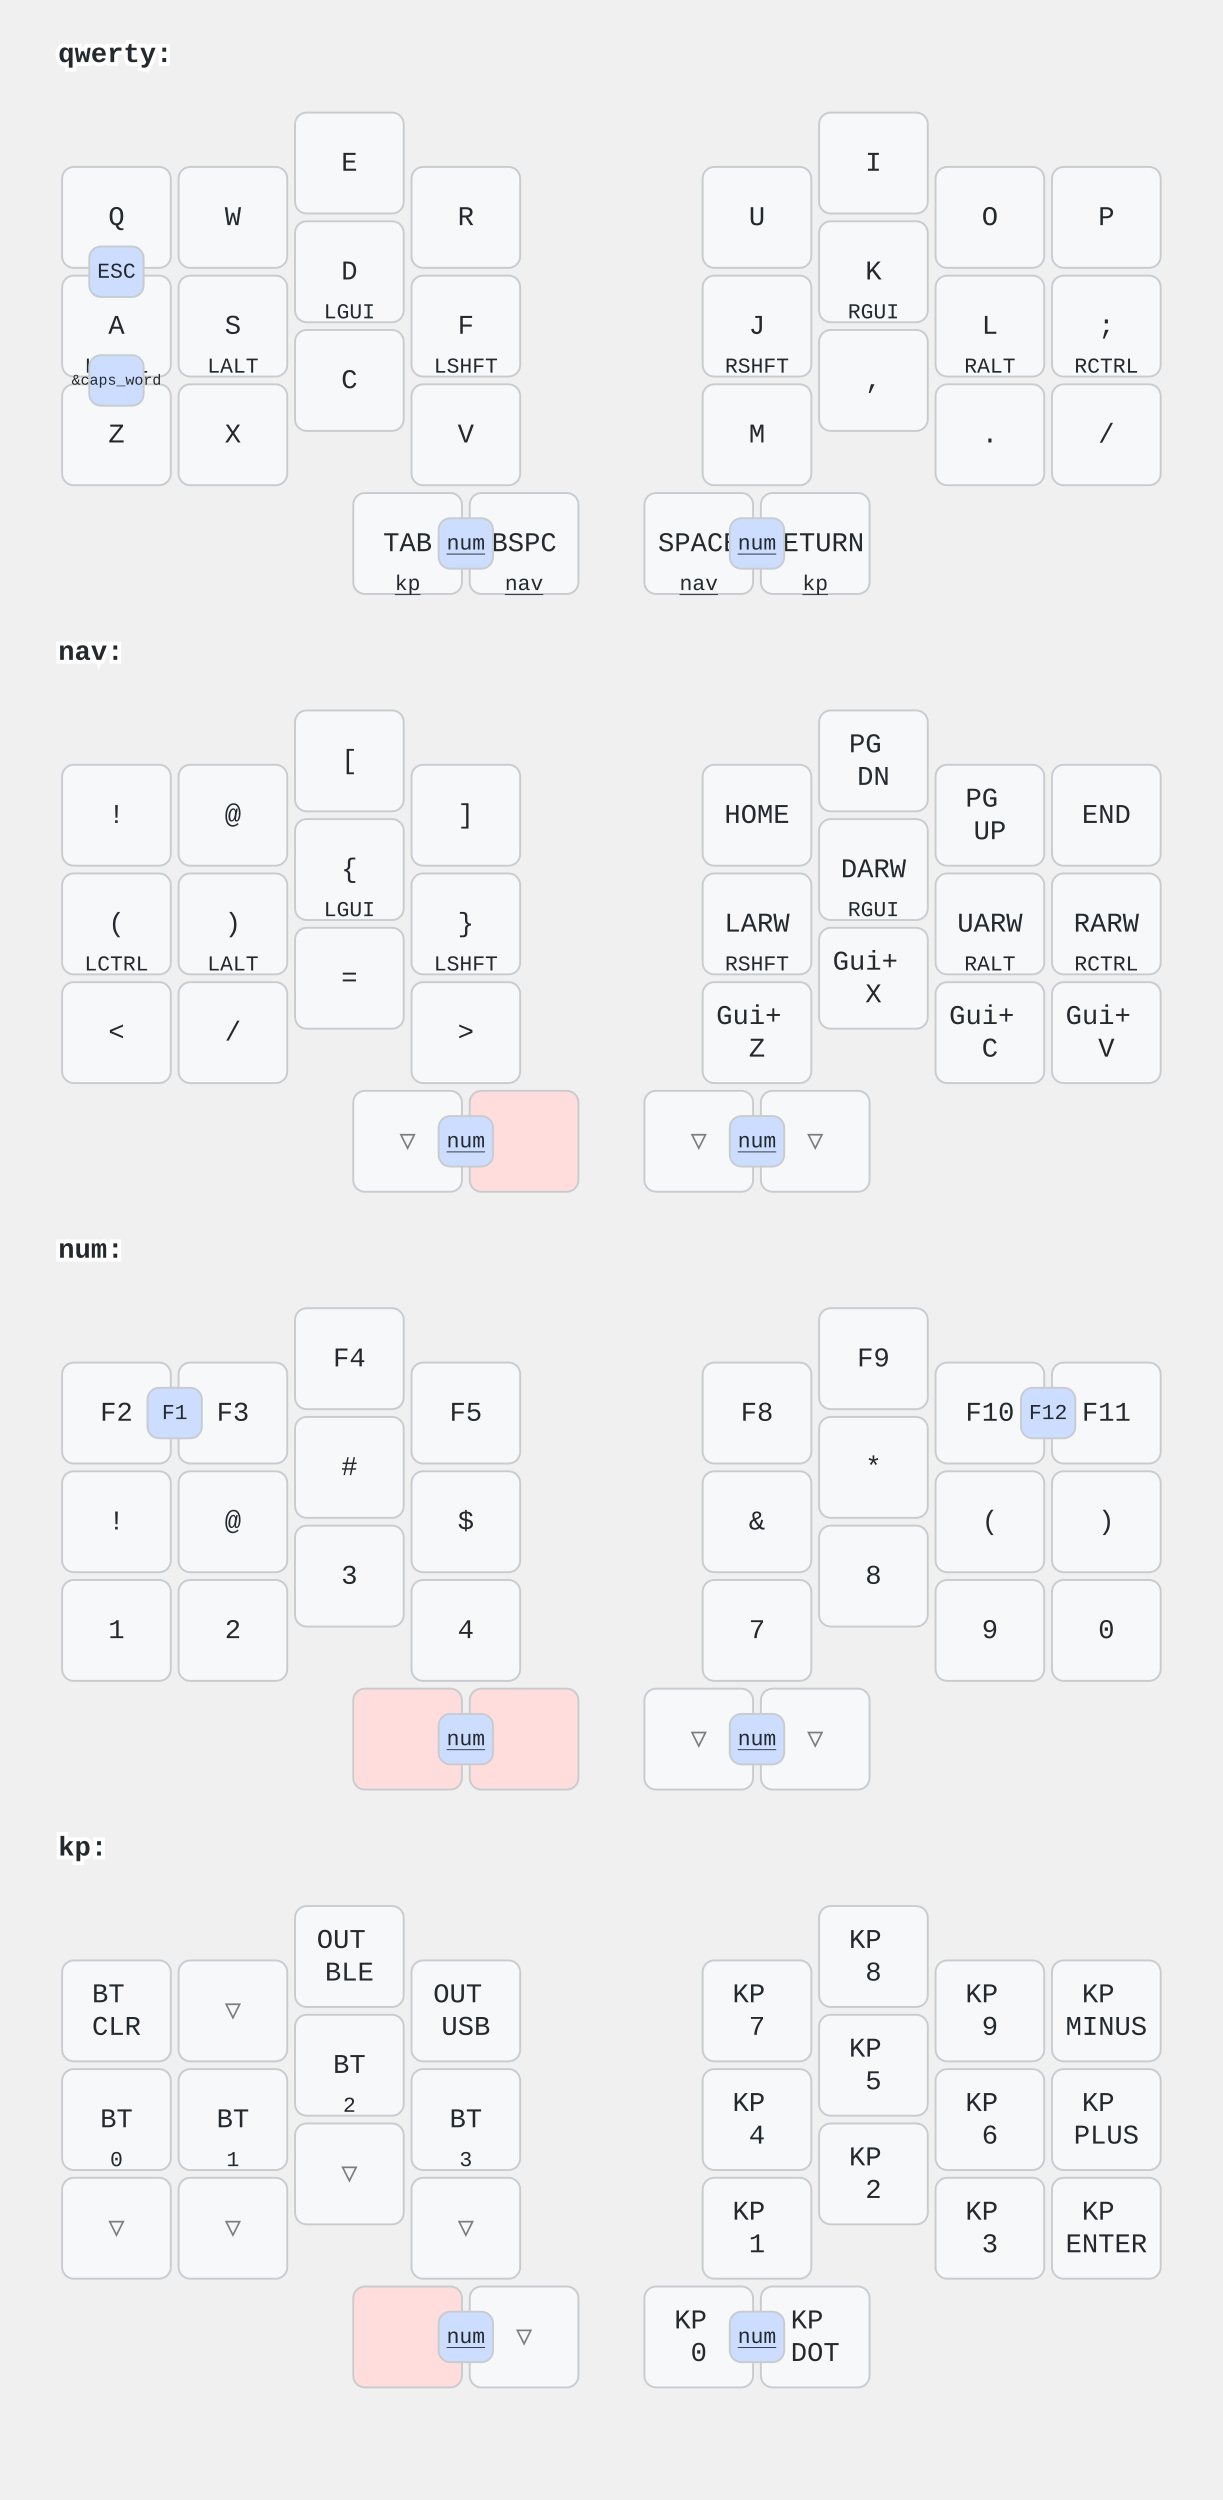
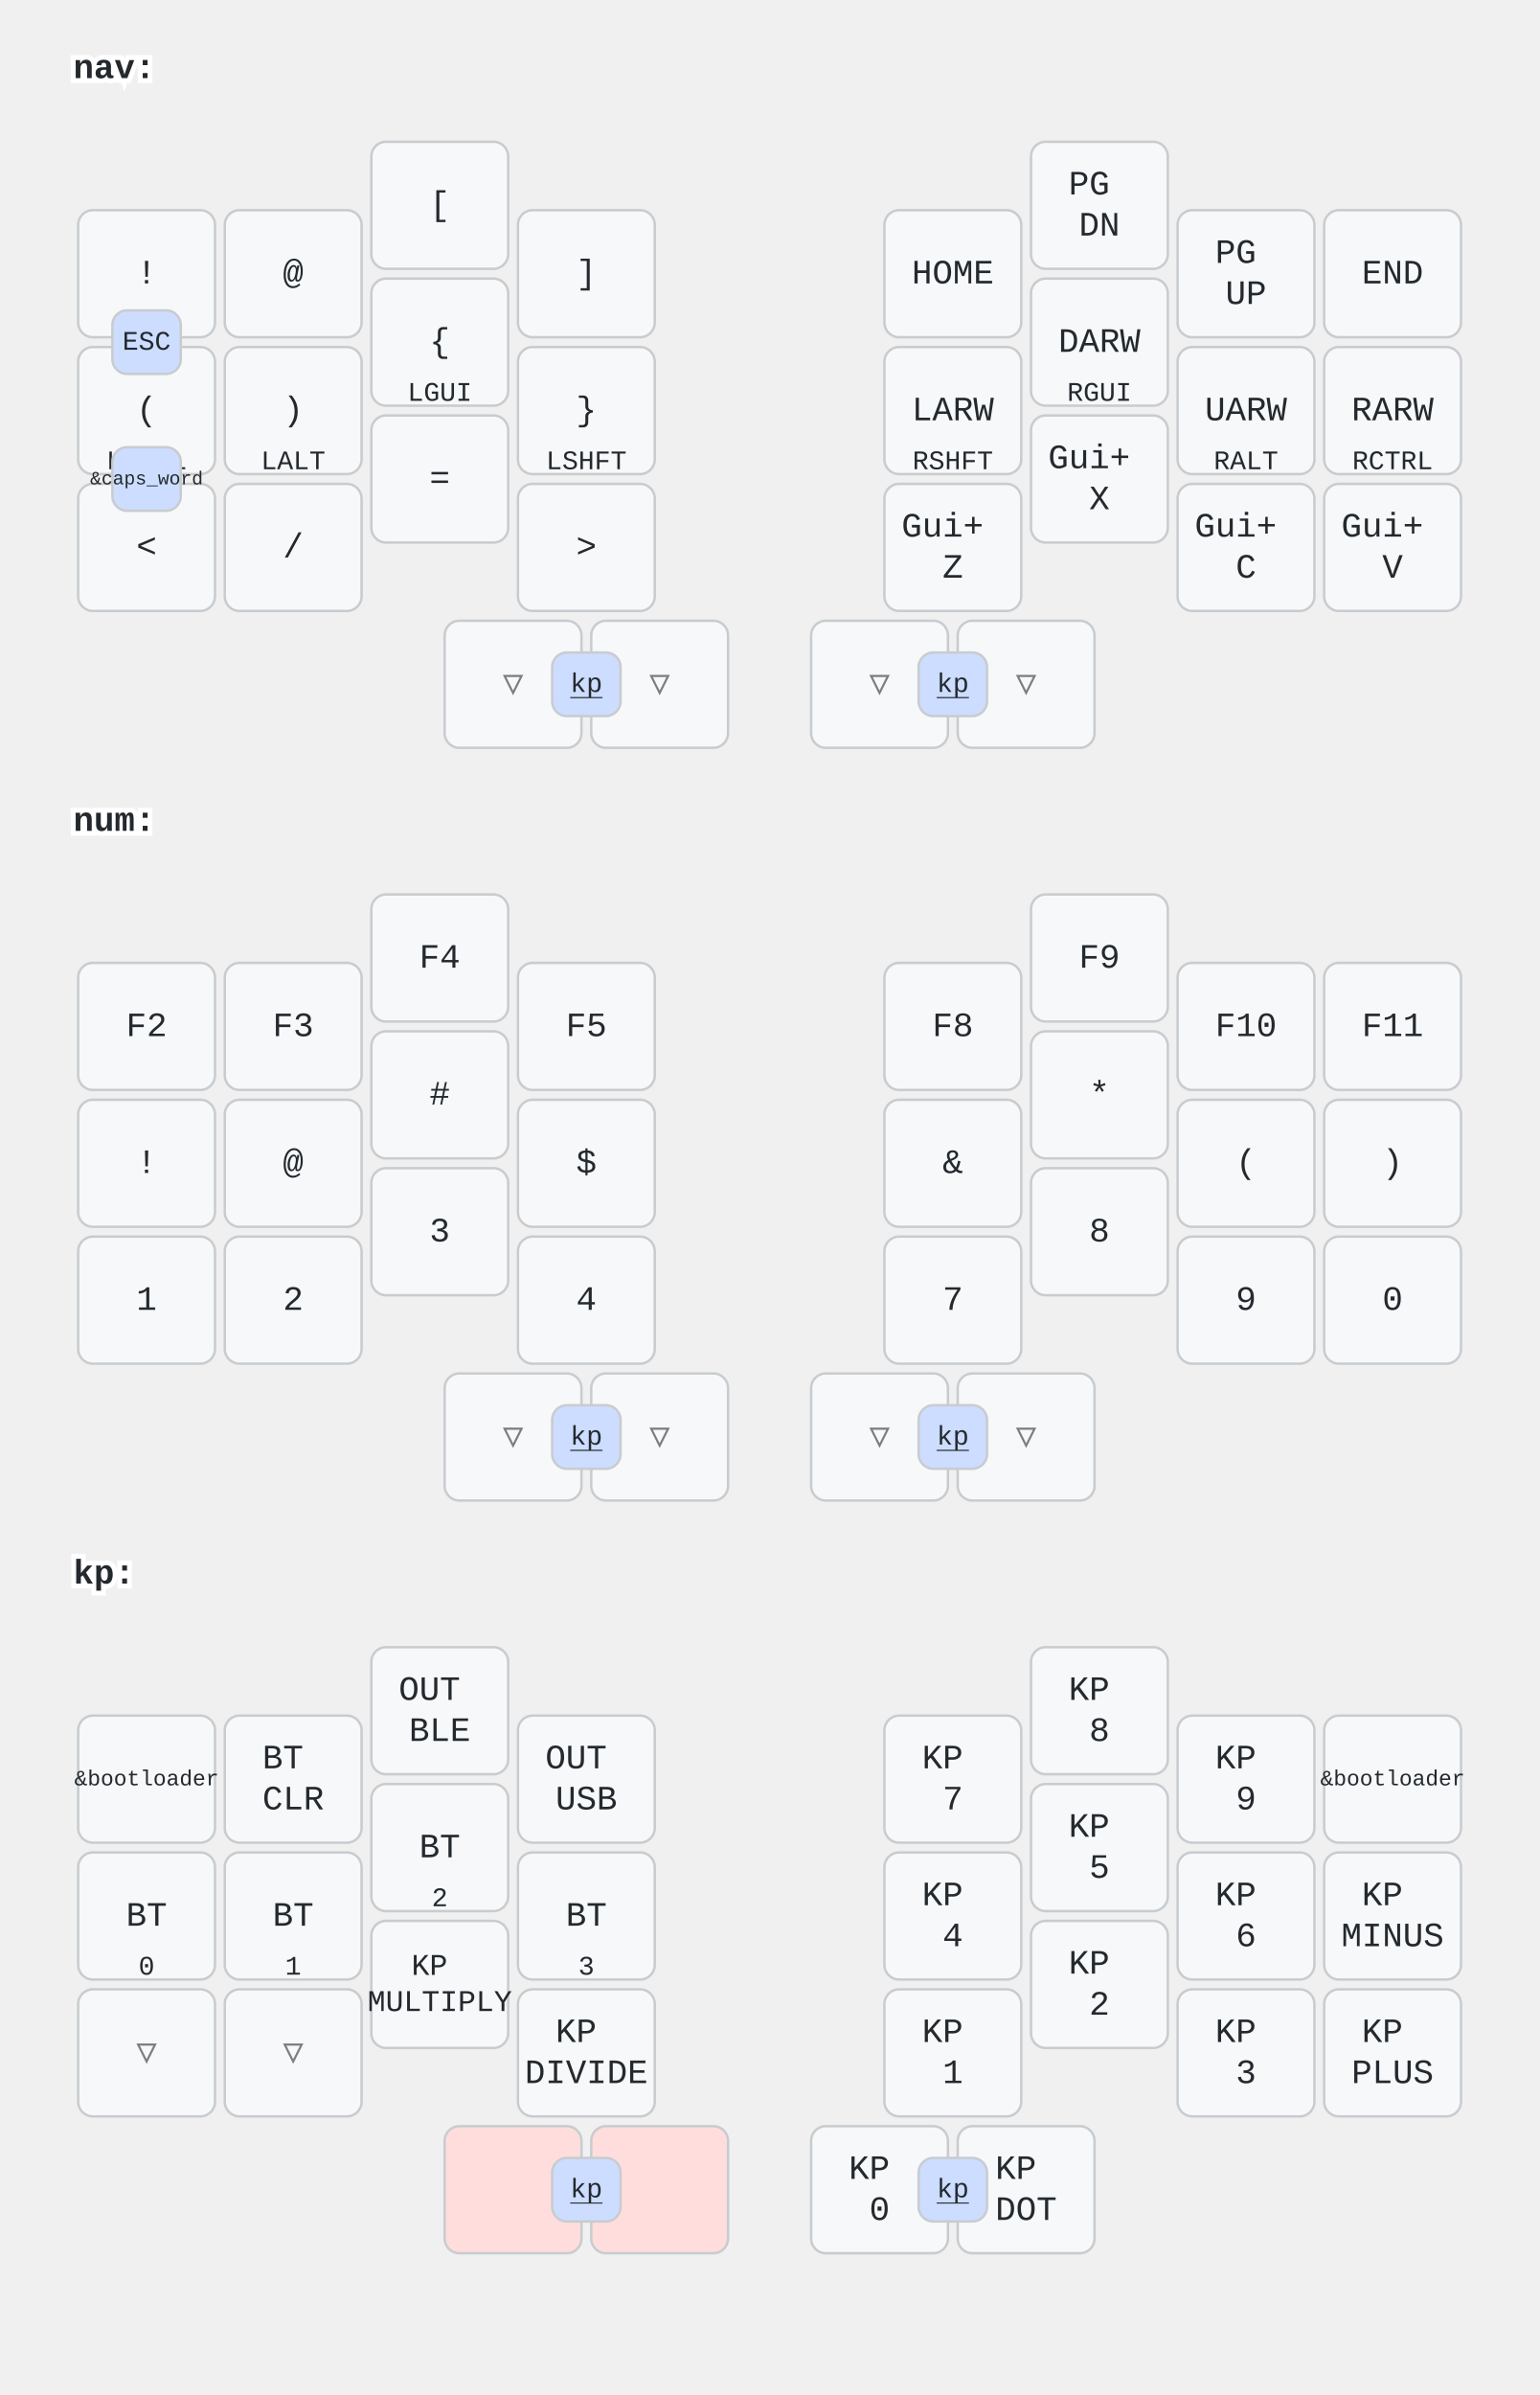
- <svg xmlns="http://www.w3.org/2000/svg" width="630" height="1288" viewBox="0 0 630 1288" class="keymap">
+ <svg xmlns="http://www.w3.org/2000/svg" width="630" height="980" viewBox="0 0 630 980" class="keymap">
  <style>/* inherit to force styles through use tags */
svg path {
    fill: inherit;
}

/* font and background color specifications */
svg.keymap {
    font-family: SFMono-Regular,Consolas,Liberation Mono,Menlo,monospace;
    font-size: 14px;
    font-kerning: normal;
    text-rendering: optimizeLegibility;
    fill: #24292e;
}

/* default key styling */
rect.key {
    fill: #f6f8fa;
}

rect.key, rect.combo {
    stroke: #c9cccf;
    stroke-width: 1;
}

/* default key side styling, only used is draw_key_sides is set */
rect.side {
    filter: brightness(90%);
}

/* color accent for combo boxes */
rect.combo, rect.combo-separate {
    fill: #cdf;
}

/* color accent for held keys */
rect.held, rect.combo.held {
    fill: #fdd;
}

/* color accent for ghost (optional) keys */
rect.ghost, rect.combo.ghost {
    stroke-dasharray: 4, 4;
    stroke-width: 2;
}

text {
    text-anchor: middle;
    dominant-baseline: middle;
}

/* styling for layer labels */
text.label {
    font-weight: bold;
    text-anchor: start;
    stroke: white;
    stroke-width: 4;
    paint-order: stroke;
}

/* styling for optional footer */
text.footer {
    text-anchor: end;
    dominant-baseline: auto;
    stroke: white;
    stroke-width: 4;
    paint-order: stroke;
}

/* styling for combo tap, and key hold/shifted label text */
text.combo, text.hold, text.shifted {
    font-size: 11px;
}

text.hold {
    text-anchor: middle;
    dominant-baseline: auto;
}

text.shifted {
    text-anchor: middle;
    dominant-baseline: hanging;
}

text.layer-activator {
    text-decoration: underline;
}

/* styling for hold/shifted label text in combo box */
text.combo.hold, text.combo.shifted {
    font-size: 8px;
}

/* lighter symbol for transparent keys */
text.trans {
    fill: #7b7e81;
}

/* styling for combo dendrons */
path.combo {
    stroke-width: 1;
    stroke: gray;
    fill: none;
}

/* Start Tabler Icons Cleanup */
/* cannot use height/width with glyphs */
.icon-tabler &gt; path {
    fill: inherit;
    stroke: inherit;
    stroke-width: 2;
}
/* hide tabler's default box */
.icon-tabler &gt; path[stroke="none"][fill="none"] {
    visibility: hidden;
}
/* End Tabler Icons Cleanup */
</style>
-   <g transform="translate(30, 0)" class="layer-qwerty">
-     <text x="0" y="28" class="label" id="qwerty">qwerty:</text>
+   <g transform="translate(30, 0)" class="layer-nav">
+     <text x="0" y="28" class="label" id="nav">nav:</text>
    <g transform="translate(0, 56)">
      <g transform="translate(30, 56)" class="key keypos-0">
        <rect rx="6" ry="6" x="-28" y="-26" width="56" height="52" class="key" />
-         <text x="0" y="0" class="key tap">Q</text>
+         <text x="0" y="0" class="key tap">!</text>
      </g>
      <g transform="translate(90, 56)" class="key keypos-1">
        <rect rx="6" ry="6" x="-28" y="-26" width="56" height="52" class="key" />
-         <text x="0" y="0" class="key tap">W</text>
+         <text x="0" y="0" class="key tap">@</text>
      </g>
      <g transform="translate(150, 28)" class="key keypos-2">
        <rect rx="6" ry="6" x="-28" y="-26" width="56" height="52" class="key" />
-         <text x="0" y="0" class="key tap">E</text>
+         <text x="0" y="0" class="key tap">[</text>
      </g>
      <g transform="translate(210, 56)" class="key keypos-3">
        <rect rx="6" ry="6" x="-28" y="-26" width="56" height="52" class="key" />
-         <text x="0" y="0" class="key tap">R</text>
+         <text x="0" y="0" class="key tap">]</text>
      </g>
      <g transform="translate(360, 56)" class="key keypos-4">
        <rect rx="6" ry="6" x="-28" y="-26" width="56" height="52" class="key" />
-         <text x="0" y="0" class="key tap">U</text>
+         <text x="0" y="0" class="key tap">HOME</text>
      </g>
      <g transform="translate(420, 28)" class="key keypos-5">
        <rect rx="6" ry="6" x="-28" y="-26" width="56" height="52" class="key" />
-         <text x="0" y="0" class="key tap">I</text>
+         <text x="0" y="0" class="key tap">
+           <tspan x="0" dy="-0.6em">PG</tspan>
+           <tspan x="0" dy="1.2em">DN</tspan>
+         </text>
      </g>
      <g transform="translate(480, 56)" class="key keypos-6">
        <rect rx="6" ry="6" x="-28" y="-26" width="56" height="52" class="key" />
-         <text x="0" y="0" class="key tap">O</text>
+         <text x="0" y="0" class="key tap">
+           <tspan x="0" dy="-0.6em">PG</tspan>
+           <tspan x="0" dy="1.2em">UP</tspan>
+         </text>
      </g>
      <g transform="translate(540, 56)" class="key keypos-7">
        <rect rx="6" ry="6" x="-28" y="-26" width="56" height="52" class="key" />
-         <text x="0" y="0" class="key tap">P</text>
+         <text x="0" y="0" class="key tap">END</text>
      </g>
      <g transform="translate(30, 112)" class="key keypos-8">
        <rect rx="6" ry="6" x="-28" y="-26" width="56" height="52" class="key" />
-         <text x="0" y="0" class="key tap">A</text>
+         <text x="0" y="0" class="key tap">(</text>
        <text x="0" y="24" class="key hold">LCTRL</text>
      </g>
      <g transform="translate(90, 112)" class="key keypos-9">
        <rect rx="6" ry="6" x="-28" y="-26" width="56" height="52" class="key" />
-         <text x="0" y="0" class="key tap">S</text>
+         <text x="0" y="0" class="key tap">)</text>
        <text x="0" y="24" class="key hold">LALT</text>
      </g>
      <g transform="translate(150, 84)" class="key keypos-10">
        <rect rx="6" ry="6" x="-28" y="-26" width="56" height="52" class="key" />
-         <text x="0" y="0" class="key tap">D</text>
+         <text x="0" y="0" class="key tap">{</text>
        <text x="0" y="24" class="key hold">LGUI</text>
      </g>
      <g transform="translate(210, 112)" class="key keypos-11">
        <rect rx="6" ry="6" x="-28" y="-26" width="56" height="52" class="key" />
-         <text x="0" y="0" class="key tap">F</text>
+         <text x="0" y="0" class="key tap">}</text>
        <text x="0" y="24" class="key hold">LSHFT</text>
      </g>
      <g transform="translate(360, 112)" class="key keypos-12">
        <rect rx="6" ry="6" x="-28" y="-26" width="56" height="52" class="key" />
-         <text x="0" y="0" class="key tap">J</text>
+         <text x="0" y="0" class="key tap">LARW</text>
        <text x="0" y="24" class="key hold">RSHFT</text>
      </g>
      <g transform="translate(420, 84)" class="key keypos-13">
        <rect rx="6" ry="6" x="-28" y="-26" width="56" height="52" class="key" />
-         <text x="0" y="0" class="key tap">K</text>
+         <text x="0" y="0" class="key tap">DARW</text>
        <text x="0" y="24" class="key hold">RGUI</text>
      </g>
      <g transform="translate(480, 112)" class="key keypos-14">
        <rect rx="6" ry="6" x="-28" y="-26" width="56" height="52" class="key" />
-         <text x="0" y="0" class="key tap">L</text>
+         <text x="0" y="0" class="key tap">UARW</text>
        <text x="0" y="24" class="key hold">RALT</text>
      </g>
      <g transform="translate(540, 112)" class="key keypos-15">
        <rect rx="6" ry="6" x="-28" y="-26" width="56" height="52" class="key" />
-         <text x="0" y="0" class="key tap">;</text>
+         <text x="0" y="0" class="key tap">RARW</text>
        <text x="0" y="24" class="key hold">RCTRL</text>
      </g>
      <g transform="translate(30, 168)" class="key keypos-16">
        <rect rx="6" ry="6" x="-28" y="-26" width="56" height="52" class="key" />
-         <text x="0" y="0" class="key tap">Z</text>
+         <text x="0" y="0" class="key tap">&lt;</text>
      </g>
      <g transform="translate(90, 168)" class="key keypos-17">
        <rect rx="6" ry="6" x="-28" y="-26" width="56" height="52" class="key" />
-         <text x="0" y="0" class="key tap">X</text>
+         <text x="0" y="0" class="key tap">/</text>
      </g>
      <g transform="translate(150, 140)" class="key keypos-18">
        <rect rx="6" ry="6" x="-28" y="-26" width="56" height="52" class="key" />
-         <text x="0" y="0" class="key tap">C</text>
+         <text x="0" y="0" class="key tap">=</text>
      </g>
      <g transform="translate(210, 168)" class="key keypos-19">
        <rect rx="6" ry="6" x="-28" y="-26" width="56" height="52" class="key" />
-         <text x="0" y="0" class="key tap">V</text>
+         <text x="0" y="0" class="key tap">&gt;</text>
      </g>
      <g transform="translate(360, 168)" class="key keypos-20">
        <rect rx="6" ry="6" x="-28" y="-26" width="56" height="52" class="key" />
-         <text x="0" y="0" class="key tap">M</text>
+         <text x="0" y="0" class="key tap">
+           <tspan x="0" dy="-0.6em">Gui+</tspan>
+           <tspan x="0" dy="1.2em">Z</tspan>
+         </text>
      </g>
      <g transform="translate(420, 140)" class="key keypos-21">
        <rect rx="6" ry="6" x="-28" y="-26" width="56" height="52" class="key" />
-         <text x="0" y="0" class="key tap">,</text>
+         <text x="0" y="0" class="key tap">
+           <tspan x="0" dy="-0.6em">Gui+</tspan>
+           <tspan x="0" dy="1.2em">X</tspan>
+         </text>
      </g>
      <g transform="translate(480, 168)" class="key keypos-22">
        <rect rx="6" ry="6" x="-28" y="-26" width="56" height="52" class="key" />
-         <text x="0" y="0" class="key tap">.</text>
+         <text x="0" y="0" class="key tap">
+           <tspan x="0" dy="-0.6em">Gui+</tspan>
+           <tspan x="0" dy="1.2em">C</tspan>
+         </text>
      </g>
      <g transform="translate(540, 168)" class="key keypos-23">
        <rect rx="6" ry="6" x="-28" y="-26" width="56" height="52" class="key" />
-         <text x="0" y="0" class="key tap">/</text>
-       </g>
-       <g transform="translate(180, 224)" class="key keypos-24">
-         <rect rx="6" ry="6" x="-28" y="-26" width="56" height="52" class="key" />
-         <text x="0" y="0" class="key tap">TAB</text>
-         <a href="#kp">
-           <text x="0" y="24" class="key hold layer-activator">kp</text>
-         </a>
-       </g>
-       <g transform="translate(240, 224)" class="key keypos-25">
-         <rect rx="6" ry="6" x="-28" y="-26" width="56" height="52" class="key" />
-         <text x="0" y="0" class="key tap">BSPC</text>
-         <a href="#nav">
-           <text x="0" y="24" class="key hold layer-activator">nav</text>
-         </a>
-       </g>
-       <g transform="translate(330, 224)" class="key keypos-26">
-         <rect rx="6" ry="6" x="-28" y="-26" width="56" height="52" class="key" />
-         <text x="0" y="0" class="key tap">SPACE</text>
-         <a href="#nav">
-           <text x="0" y="24" class="key hold layer-activator">nav</text>
-         </a>
-       </g>
-       <g transform="translate(390, 224)" class="key keypos-27">
-         <rect rx="6" ry="6" x="-28" y="-26" width="56" height="52" class="key" />
-         <text x="0" y="0" class="key tap">RETURN</text>
-         <a href="#kp">
-           <text x="0" y="24" class="key hold layer-activator">kp</text>
-         </a>
+         <text x="0" y="0" class="key tap">
+           <tspan x="0" dy="-0.6em">Gui+</tspan>
+           <tspan x="0" dy="1.2em">V</tspan>
+         </text>
+       </g>
+       <g transform="translate(180, 224)" class="key trans keypos-24">
+         <rect rx="6" ry="6" x="-28" y="-26" width="56" height="52" class="key trans" />
+         <text x="0" y="0" class="key trans tap">▽</text>
+       </g>
+       <g transform="translate(240, 224)" class="key trans keypos-25">
+         <rect rx="6" ry="6" x="-28" y="-26" width="56" height="52" class="key trans" />
+         <text x="0" y="0" class="key trans tap">▽</text>
+       </g>
+       <g transform="translate(330, 224)" class="key trans keypos-26">
+         <rect rx="6" ry="6" x="-28" y="-26" width="56" height="52" class="key trans" />
+         <text x="0" y="0" class="key trans tap">▽</text>
+       </g>
+       <g transform="translate(390, 224)" class="key trans keypos-27">
+         <rect rx="6" ry="6" x="-28" y="-26" width="56" height="52" class="key trans" />
+         <text x="0" y="0" class="key trans tap">▽</text>
      </g>
      <g class="combo combopos-0">
        <rect rx="6" ry="6" x="196" y="211" width="28" height="26" class="combo" />
-         <a href="#num">
-           <text x="210" y="224" class="combo tap layer-activator">num</text>
+         <a href="#kp">
+           <text x="210" y="224" class="combo tap layer-activator">kp</text>
        </a>
      </g>
      <g class="combo combopos-1">
        <rect rx="6" ry="6" x="346" y="211" width="28" height="26" class="combo" />
-         <a href="#num">
-           <text x="360" y="224" class="combo tap layer-activator">num</text>
+         <a href="#kp">
+           <text x="360" y="224" class="combo tap layer-activator">kp</text>
        </a>
      </g>
      <g class="combo combopos-2">
        <rect rx="6" ry="6" x="16" y="71" width="28" height="26" class="combo" />
        <text x="30" y="84" class="combo tap">ESC</text>
      </g>
      <g class="combo combopos-3">
        <rect rx="6" ry="6" x="16" y="127" width="28" height="26" class="combo" />
        <text x="30" y="140" class="combo tap">
          <tspan style="font-size: 70%">&amp;caps_word</tspan>
        </text>
      </g>
    </g>
  </g>
-   <g transform="translate(30, 308)" class="layer-nav">
-     <text x="0" y="28" class="label" id="nav">nav:</text>
-     <g transform="translate(0, 56)">
-       <g transform="translate(30, 56)" class="key keypos-0">
-         <rect rx="6" ry="6" x="-28" y="-26" width="56" height="52" class="key" />
-         <text x="0" y="0" class="key tap">!</text>
-       </g>
-       <g transform="translate(90, 56)" class="key keypos-1">
-         <rect rx="6" ry="6" x="-28" y="-26" width="56" height="52" class="key" />
-         <text x="0" y="0" class="key tap">@</text>
-       </g>
-       <g transform="translate(150, 28)" class="key keypos-2">
-         <rect rx="6" ry="6" x="-28" y="-26" width="56" height="52" class="key" />
-         <text x="0" y="0" class="key tap">[</text>
-       </g>
-       <g transform="translate(210, 56)" class="key keypos-3">
-         <rect rx="6" ry="6" x="-28" y="-26" width="56" height="52" class="key" />
-         <text x="0" y="0" class="key tap">]</text>
-       </g>
-       <g transform="translate(360, 56)" class="key keypos-4">
-         <rect rx="6" ry="6" x="-28" y="-26" width="56" height="52" class="key" />
-         <text x="0" y="0" class="key tap">HOME</text>
-       </g>
-       <g transform="translate(420, 28)" class="key keypos-5">
-         <rect rx="6" ry="6" x="-28" y="-26" width="56" height="52" class="key" />
-         <text x="0" y="0" class="key tap">
-           <tspan x="0" dy="-0.6em">PG</tspan>
-           <tspan x="0" dy="1.2em">DN</tspan>
-         </text>
-       </g>
-       <g transform="translate(480, 56)" class="key keypos-6">
-         <rect rx="6" ry="6" x="-28" y="-26" width="56" height="52" class="key" />
-         <text x="0" y="0" class="key tap">
-           <tspan x="0" dy="-0.6em">PG</tspan>
-           <tspan x="0" dy="1.2em">UP</tspan>
-         </text>
-       </g>
-       <g transform="translate(540, 56)" class="key keypos-7">
-         <rect rx="6" ry="6" x="-28" y="-26" width="56" height="52" class="key" />
-         <text x="0" y="0" class="key tap">END</text>
-       </g>
-       <g transform="translate(30, 112)" class="key keypos-8">
-         <rect rx="6" ry="6" x="-28" y="-26" width="56" height="52" class="key" />
-         <text x="0" y="0" class="key tap">(</text>
-         <text x="0" y="24" class="key hold">LCTRL</text>
-       </g>
-       <g transform="translate(90, 112)" class="key keypos-9">
-         <rect rx="6" ry="6" x="-28" y="-26" width="56" height="52" class="key" />
-         <text x="0" y="0" class="key tap">)</text>
-         <text x="0" y="24" class="key hold">LALT</text>
-       </g>
-       <g transform="translate(150, 84)" class="key keypos-10">
-         <rect rx="6" ry="6" x="-28" y="-26" width="56" height="52" class="key" />
-         <text x="0" y="0" class="key tap">{</text>
-         <text x="0" y="24" class="key hold">LGUI</text>
-       </g>
-       <g transform="translate(210, 112)" class="key keypos-11">
-         <rect rx="6" ry="6" x="-28" y="-26" width="56" height="52" class="key" />
-         <text x="0" y="0" class="key tap">}</text>
-         <text x="0" y="24" class="key hold">LSHFT</text>
-       </g>
-       <g transform="translate(360, 112)" class="key keypos-12">
-         <rect rx="6" ry="6" x="-28" y="-26" width="56" height="52" class="key" />
-         <text x="0" y="0" class="key tap">LARW</text>
-         <text x="0" y="24" class="key hold">RSHFT</text>
-       </g>
-       <g transform="translate(420, 84)" class="key keypos-13">
-         <rect rx="6" ry="6" x="-28" y="-26" width="56" height="52" class="key" />
-         <text x="0" y="0" class="key tap">DARW</text>
-         <text x="0" y="24" class="key hold">RGUI</text>
-       </g>
-       <g transform="translate(480, 112)" class="key keypos-14">
-         <rect rx="6" ry="6" x="-28" y="-26" width="56" height="52" class="key" />
-         <text x="0" y="0" class="key tap">UARW</text>
-         <text x="0" y="24" class="key hold">RALT</text>
-       </g>
-       <g transform="translate(540, 112)" class="key keypos-15">
-         <rect rx="6" ry="6" x="-28" y="-26" width="56" height="52" class="key" />
-         <text x="0" y="0" class="key tap">RARW</text>
-         <text x="0" y="24" class="key hold">RCTRL</text>
-       </g>
-       <g transform="translate(30, 168)" class="key keypos-16">
-         <rect rx="6" ry="6" x="-28" y="-26" width="56" height="52" class="key" />
-         <text x="0" y="0" class="key tap">&lt;</text>
-       </g>
-       <g transform="translate(90, 168)" class="key keypos-17">
-         <rect rx="6" ry="6" x="-28" y="-26" width="56" height="52" class="key" />
-         <text x="0" y="0" class="key tap">/</text>
-       </g>
-       <g transform="translate(150, 140)" class="key keypos-18">
-         <rect rx="6" ry="6" x="-28" y="-26" width="56" height="52" class="key" />
-         <text x="0" y="0" class="key tap">=</text>
-       </g>
-       <g transform="translate(210, 168)" class="key keypos-19">
-         <rect rx="6" ry="6" x="-28" y="-26" width="56" height="52" class="key" />
-         <text x="0" y="0" class="key tap">&gt;</text>
-       </g>
-       <g transform="translate(360, 168)" class="key keypos-20">
-         <rect rx="6" ry="6" x="-28" y="-26" width="56" height="52" class="key" />
-         <text x="0" y="0" class="key tap">
-           <tspan x="0" dy="-0.6em">Gui+</tspan>
-           <tspan x="0" dy="1.2em">Z</tspan>
-         </text>
-       </g>
-       <g transform="translate(420, 140)" class="key keypos-21">
-         <rect rx="6" ry="6" x="-28" y="-26" width="56" height="52" class="key" />
-         <text x="0" y="0" class="key tap">
-           <tspan x="0" dy="-0.6em">Gui+</tspan>
-           <tspan x="0" dy="1.2em">X</tspan>
-         </text>
-       </g>
-       <g transform="translate(480, 168)" class="key keypos-22">
-         <rect rx="6" ry="6" x="-28" y="-26" width="56" height="52" class="key" />
-         <text x="0" y="0" class="key tap">
-           <tspan x="0" dy="-0.6em">Gui+</tspan>
-           <tspan x="0" dy="1.2em">C</tspan>
-         </text>
-       </g>
-       <g transform="translate(540, 168)" class="key keypos-23">
-         <rect rx="6" ry="6" x="-28" y="-26" width="56" height="52" class="key" />
-         <text x="0" y="0" class="key tap">
-           <tspan x="0" dy="-0.6em">Gui+</tspan>
-           <tspan x="0" dy="1.2em">V</tspan>
-         </text>
-       </g>
-       <g transform="translate(180, 224)" class="key trans keypos-24">
-         <rect rx="6" ry="6" x="-28" y="-26" width="56" height="52" class="key trans" />
-         <text x="0" y="0" class="key trans tap">▽</text>
-       </g>
-       <g transform="translate(240, 224)" class="key held keypos-25">
-         <rect rx="6" ry="6" x="-28" y="-26" width="56" height="52" class="key held" />
-       </g>
-       <g transform="translate(330, 224)" class="key trans keypos-26">
-         <rect rx="6" ry="6" x="-28" y="-26" width="56" height="52" class="key trans" />
-         <text x="0" y="0" class="key trans tap">▽</text>
-       </g>
-       <g transform="translate(390, 224)" class="key trans keypos-27">
-         <rect rx="6" ry="6" x="-28" y="-26" width="56" height="52" class="key trans" />
-         <text x="0" y="0" class="key trans tap">▽</text>
-       </g>
-       <g class="combo combopos-0">
-         <rect rx="6" ry="6" x="196" y="211" width="28" height="26" class="combo" />
-         <a href="#num">
-           <text x="210" y="224" class="combo tap layer-activator">num</text>
-         </a>
-       </g>
-       <g class="combo combopos-1">
-         <rect rx="6" ry="6" x="346" y="211" width="28" height="26" class="combo" />
-         <a href="#num">
-           <text x="360" y="224" class="combo tap layer-activator">num</text>
-         </a>
-       </g>
-     </g>
-   </g>
-   <g transform="translate(30, 616)" class="layer-num">
+   <g transform="translate(30, 308)" class="layer-num">
    <text x="0" y="28" class="label" id="num">num:</text>
    <g transform="translate(0, 56)">
      <g transform="translate(30, 56)" class="key keypos-0">
        <rect rx="6" ry="6" x="-28" y="-26" width="56" height="52" class="key" />
        <text x="0" y="0" class="key tap">F2</text>
      </g>
      <g transform="translate(90, 56)" class="key keypos-1">
        <rect rx="6" ry="6" x="-28" y="-26" width="56" height="52" class="key" />
        <text x="0" y="0" class="key tap">F3</text>
      </g>
      <g transform="translate(150, 28)" class="key keypos-2">
        <rect rx="6" ry="6" x="-28" y="-26" width="56" height="52" class="key" />
        <text x="0" y="0" class="key tap">F4</text>
      </g>
      <g transform="translate(210, 56)" class="key keypos-3">
        <rect rx="6" ry="6" x="-28" y="-26" width="56" height="52" class="key" />
        <text x="0" y="0" class="key tap">F5</text>
      </g>
      <g transform="translate(360, 56)" class="key keypos-4">
        <rect rx="6" ry="6" x="-28" y="-26" width="56" height="52" class="key" />
        <text x="0" y="0" class="key tap">F8</text>
      </g>
      <g transform="translate(420, 28)" class="key keypos-5">
        <rect rx="6" ry="6" x="-28" y="-26" width="56" height="52" class="key" />
        <text x="0" y="0" class="key tap">F9</text>
      </g>
      <g transform="translate(480, 56)" class="key keypos-6">
        <rect rx="6" ry="6" x="-28" y="-26" width="56" height="52" class="key" />
        <text x="0" y="0" class="key tap">F10</text>
      </g>
      <g transform="translate(540, 56)" class="key keypos-7">
        <rect rx="6" ry="6" x="-28" y="-26" width="56" height="52" class="key" />
        <text x="0" y="0" class="key tap">F11</text>
      </g>
      <g transform="translate(30, 112)" class="key keypos-8">
        <rect rx="6" ry="6" x="-28" y="-26" width="56" height="52" class="key" />
        <text x="0" y="0" class="key tap">!</text>
      </g>
      <g transform="translate(90, 112)" class="key keypos-9">
        <rect rx="6" ry="6" x="-28" y="-26" width="56" height="52" class="key" />
        <text x="0" y="0" class="key tap">@</text>
      </g>
      <g transform="translate(150, 84)" class="key keypos-10">
        <rect rx="6" ry="6" x="-28" y="-26" width="56" height="52" class="key" />
        <text x="0" y="0" class="key tap">#</text>
      </g>
      <g transform="translate(210, 112)" class="key keypos-11">
        <rect rx="6" ry="6" x="-28" y="-26" width="56" height="52" class="key" />
        <text x="0" y="0" class="key tap">$</text>
      </g>
      <g transform="translate(360, 112)" class="key keypos-12">
        <rect rx="6" ry="6" x="-28" y="-26" width="56" height="52" class="key" />
        <text x="0" y="0" class="key tap">&amp;</text>
      </g>
      <g transform="translate(420, 84)" class="key keypos-13">
        <rect rx="6" ry="6" x="-28" y="-26" width="56" height="52" class="key" />
        <text x="0" y="0" class="key tap">*</text>
      </g>
      <g transform="translate(480, 112)" class="key keypos-14">
        <rect rx="6" ry="6" x="-28" y="-26" width="56" height="52" class="key" />
        <text x="0" y="0" class="key tap">(</text>
      </g>
      <g transform="translate(540, 112)" class="key keypos-15">
        <rect rx="6" ry="6" x="-28" y="-26" width="56" height="52" class="key" />
        <text x="0" y="0" class="key tap">)</text>
      </g>
      <g transform="translate(30, 168)" class="key keypos-16">
        <rect rx="6" ry="6" x="-28" y="-26" width="56" height="52" class="key" />
        <text x="0" y="0" class="key tap">1</text>
      </g>
      <g transform="translate(90, 168)" class="key keypos-17">
        <rect rx="6" ry="6" x="-28" y="-26" width="56" height="52" class="key" />
        <text x="0" y="0" class="key tap">2</text>
      </g>
      <g transform="translate(150, 140)" class="key keypos-18">
        <rect rx="6" ry="6" x="-28" y="-26" width="56" height="52" class="key" />
        <text x="0" y="0" class="key tap">3</text>
      </g>
      <g transform="translate(210, 168)" class="key keypos-19">
        <rect rx="6" ry="6" x="-28" y="-26" width="56" height="52" class="key" />
        <text x="0" y="0" class="key tap">4</text>
      </g>
      <g transform="translate(360, 168)" class="key keypos-20">
        <rect rx="6" ry="6" x="-28" y="-26" width="56" height="52" class="key" />
        <text x="0" y="0" class="key tap">7</text>
      </g>
      <g transform="translate(420, 140)" class="key keypos-21">
        <rect rx="6" ry="6" x="-28" y="-26" width="56" height="52" class="key" />
        <text x="0" y="0" class="key tap">8</text>
      </g>
      <g transform="translate(480, 168)" class="key keypos-22">
        <rect rx="6" ry="6" x="-28" y="-26" width="56" height="52" class="key" />
        <text x="0" y="0" class="key tap">9</text>
      </g>
      <g transform="translate(540, 168)" class="key keypos-23">
        <rect rx="6" ry="6" x="-28" y="-26" width="56" height="52" class="key" />
        <text x="0" y="0" class="key tap">0</text>
      </g>
-       <g transform="translate(180, 224)" class="key held keypos-24">
-         <rect rx="6" ry="6" x="-28" y="-26" width="56" height="52" class="key held" />
-       </g>
-       <g transform="translate(240, 224)" class="key held keypos-25">
-         <rect rx="6" ry="6" x="-28" y="-26" width="56" height="52" class="key held" />
+       <g transform="translate(180, 224)" class="key trans keypos-24">
+         <rect rx="6" ry="6" x="-28" y="-26" width="56" height="52" class="key trans" />
+         <text x="0" y="0" class="key trans tap">▽</text>
+       </g>
+       <g transform="translate(240, 224)" class="key trans keypos-25">
+         <rect rx="6" ry="6" x="-28" y="-26" width="56" height="52" class="key trans" />
+         <text x="0" y="0" class="key trans tap">▽</text>
      </g>
      <g transform="translate(330, 224)" class="key trans keypos-26">
        <rect rx="6" ry="6" x="-28" y="-26" width="56" height="52" class="key trans" />
        <text x="0" y="0" class="key trans tap">▽</text>
      </g>
      <g transform="translate(390, 224)" class="key trans keypos-27">
        <rect rx="6" ry="6" x="-28" y="-26" width="56" height="52" class="key trans" />
        <text x="0" y="0" class="key trans tap">▽</text>
      </g>
      <g class="combo combopos-0">
        <rect rx="6" ry="6" x="196" y="211" width="28" height="26" class="combo" />
-         <a href="#num">
-           <text x="210" y="224" class="combo tap layer-activator">num</text>
+         <a href="#kp">
+           <text x="210" y="224" class="combo tap layer-activator">kp</text>
        </a>
      </g>
      <g class="combo combopos-1">
        <rect rx="6" ry="6" x="346" y="211" width="28" height="26" class="combo" />
-         <a href="#num">
-           <text x="360" y="224" class="combo tap layer-activator">num</text>
+         <a href="#kp">
+           <text x="360" y="224" class="combo tap layer-activator">kp</text>
        </a>
-       </g>
-       <g class="combo combopos-2">
-         <rect rx="6" ry="6" x="46" y="43" width="28" height="26" class="combo" />
-         <text x="60" y="56" class="combo tap">F1</text>
-       </g>
-       <g class="combo combopos-3">
-         <rect rx="6" ry="6" x="496" y="43" width="28" height="26" class="combo" />
-         <text x="510" y="56" class="combo tap">F12</text>
      </g>
    </g>
  </g>
-   <g transform="translate(30, 924)" class="layer-kp">
+   <g transform="translate(30, 616)" class="layer-kp">
    <text x="0" y="28" class="label" id="kp">kp:</text>
    <g transform="translate(0, 56)">
      <g transform="translate(30, 56)" class="key keypos-0">
        <rect rx="6" ry="6" x="-28" y="-26" width="56" height="52" class="key" />
        <text x="0" y="0" class="key tap">
+           <tspan style="font-size: 64%">&amp;bootloader</tspan>
+         </text>
+       </g>
+       <g transform="translate(90, 56)" class="key keypos-1">
+         <rect rx="6" ry="6" x="-28" y="-26" width="56" height="52" class="key" />
+         <text x="0" y="0" class="key tap">
          <tspan x="0" dy="-0.6em">BT</tspan>
          <tspan x="0" dy="1.2em">CLR</tspan>
        </text>
      </g>
-       <g transform="translate(90, 56)" class="key trans keypos-1">
-         <rect rx="6" ry="6" x="-28" y="-26" width="56" height="52" class="key trans" />
-         <text x="0" y="0" class="key trans tap">▽</text>
-       </g>
      <g transform="translate(150, 28)" class="key keypos-2">
        <rect rx="6" ry="6" x="-28" y="-26" width="56" height="52" class="key" />
        <text x="0" y="0" class="key tap">
          <tspan x="0" dy="-0.6em">OUT</tspan>
          <tspan x="0" dy="1.2em">BLE</tspan>
        </text>
      </g>
      <g transform="translate(210, 56)" class="key keypos-3">
        <rect rx="6" ry="6" x="-28" y="-26" width="56" height="52" class="key" />
        <text x="0" y="0" class="key tap">
          <tspan x="0" dy="-0.6em">OUT</tspan>
          <tspan x="0" dy="1.2em">USB</tspan>
        </text>
      </g>
      <g transform="translate(360, 56)" class="key keypos-4">
        <rect rx="6" ry="6" x="-28" y="-26" width="56" height="52" class="key" />
        <text x="0" y="0" class="key tap">
          <tspan x="0" dy="-0.6em">KP</tspan>
          <tspan x="0" dy="1.2em">7</tspan>
        </text>
      </g>
      <g transform="translate(420, 28)" class="key keypos-5">
        <rect rx="6" ry="6" x="-28" y="-26" width="56" height="52" class="key" />
        <text x="0" y="0" class="key tap">
          <tspan x="0" dy="-0.6em">KP</tspan>
          <tspan x="0" dy="1.2em">8</tspan>
        </text>
      </g>
      <g transform="translate(480, 56)" class="key keypos-6">
        <rect rx="6" ry="6" x="-28" y="-26" width="56" height="52" class="key" />
        <text x="0" y="0" class="key tap">
          <tspan x="0" dy="-0.6em">KP</tspan>
          <tspan x="0" dy="1.2em">9</tspan>
        </text>
      </g>
      <g transform="translate(540, 56)" class="key keypos-7">
        <rect rx="6" ry="6" x="-28" y="-26" width="56" height="52" class="key" />
        <text x="0" y="0" class="key tap">
-           <tspan x="0" dy="-0.6em">KP</tspan>
-           <tspan x="0" dy="1.2em">MINUS</tspan>
+           <tspan style="font-size: 64%">&amp;bootloader</tspan>
        </text>
      </g>
      <g transform="translate(30, 112)" class="key keypos-8">
        <rect rx="6" ry="6" x="-28" y="-26" width="56" height="52" class="key" />
        <text x="0" y="0" class="key tap">BT</text>
        <text x="0" y="24" class="key hold">0</text>
      </g>
      <g transform="translate(90, 112)" class="key keypos-9">
        <rect rx="6" ry="6" x="-28" y="-26" width="56" height="52" class="key" />
        <text x="0" y="0" class="key tap">BT</text>
        <text x="0" y="24" class="key hold">1</text>
      </g>
      <g transform="translate(150, 84)" class="key keypos-10">
        <rect rx="6" ry="6" x="-28" y="-26" width="56" height="52" class="key" />
        <text x="0" y="0" class="key tap">BT</text>
        <text x="0" y="24" class="key hold">2</text>
      </g>
      <g transform="translate(210, 112)" class="key keypos-11">
        <rect rx="6" ry="6" x="-28" y="-26" width="56" height="52" class="key" />
        <text x="0" y="0" class="key tap">BT</text>
        <text x="0" y="24" class="key hold">3</text>
      </g>
      <g transform="translate(360, 112)" class="key keypos-12">
        <rect rx="6" ry="6" x="-28" y="-26" width="56" height="52" class="key" />
        <text x="0" y="0" class="key tap">
          <tspan x="0" dy="-0.6em">KP</tspan>
          <tspan x="0" dy="1.2em">4</tspan>
        </text>
      </g>
      <g transform="translate(420, 84)" class="key keypos-13">
        <rect rx="6" ry="6" x="-28" y="-26" width="56" height="52" class="key" />
        <text x="0" y="0" class="key tap">
          <tspan x="0" dy="-0.6em">KP</tspan>
          <tspan x="0" dy="1.2em">5</tspan>
        </text>
      </g>
      <g transform="translate(480, 112)" class="key keypos-14">
        <rect rx="6" ry="6" x="-28" y="-26" width="56" height="52" class="key" />
        <text x="0" y="0" class="key tap">
          <tspan x="0" dy="-0.6em">KP</tspan>
          <tspan x="0" dy="1.2em">6</tspan>
        </text>
      </g>
      <g transform="translate(540, 112)" class="key keypos-15">
        <rect rx="6" ry="6" x="-28" y="-26" width="56" height="52" class="key" />
        <text x="0" y="0" class="key tap">
          <tspan x="0" dy="-0.6em">KP</tspan>
+           <tspan x="0" dy="1.2em">MINUS</tspan>
+         </text>
+       </g>
+       <g transform="translate(30, 168)" class="key trans keypos-16">
+         <rect rx="6" ry="6" x="-28" y="-26" width="56" height="52" class="key trans" />
+         <text x="0" y="0" class="key trans tap">▽</text>
+       </g>
+       <g transform="translate(90, 168)" class="key trans keypos-17">
+         <rect rx="6" ry="6" x="-28" y="-26" width="56" height="52" class="key trans" />
+         <text x="0" y="0" class="key trans tap">▽</text>
+       </g>
+       <g transform="translate(150, 140)" class="key keypos-18">
+         <rect rx="6" ry="6" x="-28" y="-26" width="56" height="52" class="key" />
+         <text x="0" y="0" class="key tap">
+           <tspan x="0" dy="-0.6em" style="font-size: 88%">KP</tspan>
+           <tspan x="0" dy="1.2em" style="font-size: 88%">MULTIPLY</tspan>
+         </text>
+       </g>
+       <g transform="translate(210, 168)" class="key keypos-19">
+         <rect rx="6" ry="6" x="-28" y="-26" width="56" height="52" class="key" />
+         <text x="0" y="0" class="key tap">
+           <tspan x="0" dy="-0.6em">KP</tspan>
+           <tspan x="0" dy="1.2em">DIVIDE</tspan>
+         </text>
+       </g>
+       <g transform="translate(360, 168)" class="key keypos-20">
+         <rect rx="6" ry="6" x="-28" y="-26" width="56" height="52" class="key" />
+         <text x="0" y="0" class="key tap">
+           <tspan x="0" dy="-0.6em">KP</tspan>
+           <tspan x="0" dy="1.2em">1</tspan>
+         </text>
+       </g>
+       <g transform="translate(420, 140)" class="key keypos-21">
+         <rect rx="6" ry="6" x="-28" y="-26" width="56" height="52" class="key" />
+         <text x="0" y="0" class="key tap">
+           <tspan x="0" dy="-0.6em">KP</tspan>
+           <tspan x="0" dy="1.2em">2</tspan>
+         </text>
+       </g>
+       <g transform="translate(480, 168)" class="key keypos-22">
+         <rect rx="6" ry="6" x="-28" y="-26" width="56" height="52" class="key" />
+         <text x="0" y="0" class="key tap">
+           <tspan x="0" dy="-0.6em">KP</tspan>
+           <tspan x="0" dy="1.2em">3</tspan>
+         </text>
+       </g>
+       <g transform="translate(540, 168)" class="key keypos-23">
+         <rect rx="6" ry="6" x="-28" y="-26" width="56" height="52" class="key" />
+         <text x="0" y="0" class="key tap">
+           <tspan x="0" dy="-0.6em">KP</tspan>
          <tspan x="0" dy="1.2em">PLUS</tspan>
-         </text>
-       </g>
-       <g transform="translate(30, 168)" class="key trans keypos-16">
-         <rect rx="6" ry="6" x="-28" y="-26" width="56" height="52" class="key trans" />
-         <text x="0" y="0" class="key trans tap">▽</text>
-       </g>
-       <g transform="translate(90, 168)" class="key trans keypos-17">
-         <rect rx="6" ry="6" x="-28" y="-26" width="56" height="52" class="key trans" />
-         <text x="0" y="0" class="key trans tap">▽</text>
-       </g>
-       <g transform="translate(150, 140)" class="key trans keypos-18">
-         <rect rx="6" ry="6" x="-28" y="-26" width="56" height="52" class="key trans" />
-         <text x="0" y="0" class="key trans tap">▽</text>
-       </g>
-       <g transform="translate(210, 168)" class="key trans keypos-19">
-         <rect rx="6" ry="6" x="-28" y="-26" width="56" height="52" class="key trans" />
-         <text x="0" y="0" class="key trans tap">▽</text>
-       </g>
-       <g transform="translate(360, 168)" class="key keypos-20">
-         <rect rx="6" ry="6" x="-28" y="-26" width="56" height="52" class="key" />
-         <text x="0" y="0" class="key tap">
-           <tspan x="0" dy="-0.6em">KP</tspan>
-           <tspan x="0" dy="1.2em">1</tspan>
-         </text>
-       </g>
-       <g transform="translate(420, 140)" class="key keypos-21">
-         <rect rx="6" ry="6" x="-28" y="-26" width="56" height="52" class="key" />
-         <text x="0" y="0" class="key tap">
-           <tspan x="0" dy="-0.6em">KP</tspan>
-           <tspan x="0" dy="1.2em">2</tspan>
-         </text>
-       </g>
-       <g transform="translate(480, 168)" class="key keypos-22">
-         <rect rx="6" ry="6" x="-28" y="-26" width="56" height="52" class="key" />
-         <text x="0" y="0" class="key tap">
-           <tspan x="0" dy="-0.6em">KP</tspan>
-           <tspan x="0" dy="1.2em">3</tspan>
-         </text>
-       </g>
-       <g transform="translate(540, 168)" class="key keypos-23">
-         <rect rx="6" ry="6" x="-28" y="-26" width="56" height="52" class="key" />
-         <text x="0" y="0" class="key tap">
-           <tspan x="0" dy="-0.6em">KP</tspan>
-           <tspan x="0" dy="1.2em">ENTER</tspan>
        </text>
      </g>
      <g transform="translate(180, 224)" class="key held keypos-24">
        <rect rx="6" ry="6" x="-28" y="-26" width="56" height="52" class="key held" />
      </g>
-       <g transform="translate(240, 224)" class="key trans keypos-25">
-         <rect rx="6" ry="6" x="-28" y="-26" width="56" height="52" class="key trans" />
-         <text x="0" y="0" class="key trans tap">▽</text>
+       <g transform="translate(240, 224)" class="key held keypos-25">
+         <rect rx="6" ry="6" x="-28" y="-26" width="56" height="52" class="key held" />
      </g>
      <g transform="translate(330, 224)" class="key keypos-26">
        <rect rx="6" ry="6" x="-28" y="-26" width="56" height="52" class="key" />
        <text x="0" y="0" class="key tap">
          <tspan x="0" dy="-0.6em">KP</tspan>
          <tspan x="0" dy="1.2em">0</tspan>
        </text>
      </g>
      <g transform="translate(390, 224)" class="key keypos-27">
        <rect rx="6" ry="6" x="-28" y="-26" width="56" height="52" class="key" />
        <text x="0" y="0" class="key tap">
          <tspan x="0" dy="-0.6em">KP</tspan>
          <tspan x="0" dy="1.2em">DOT</tspan>
        </text>
      </g>
      <g class="combo combopos-0">
        <rect rx="6" ry="6" x="196" y="211" width="28" height="26" class="combo" />
-         <a href="#num">
-           <text x="210" y="224" class="combo tap layer-activator">num</text>
+         <a href="#kp">
+           <text x="210" y="224" class="combo tap layer-activator">kp</text>
        </a>
      </g>
      <g class="combo combopos-1">
        <rect rx="6" ry="6" x="346" y="211" width="28" height="26" class="combo" />
-         <a href="#num">
-           <text x="360" y="224" class="combo tap layer-activator">num</text>
+         <a href="#kp">
+           <text x="360" y="224" class="combo tap layer-activator">kp</text>
        </a>
      </g>
    </g>
  </g>
</svg>
